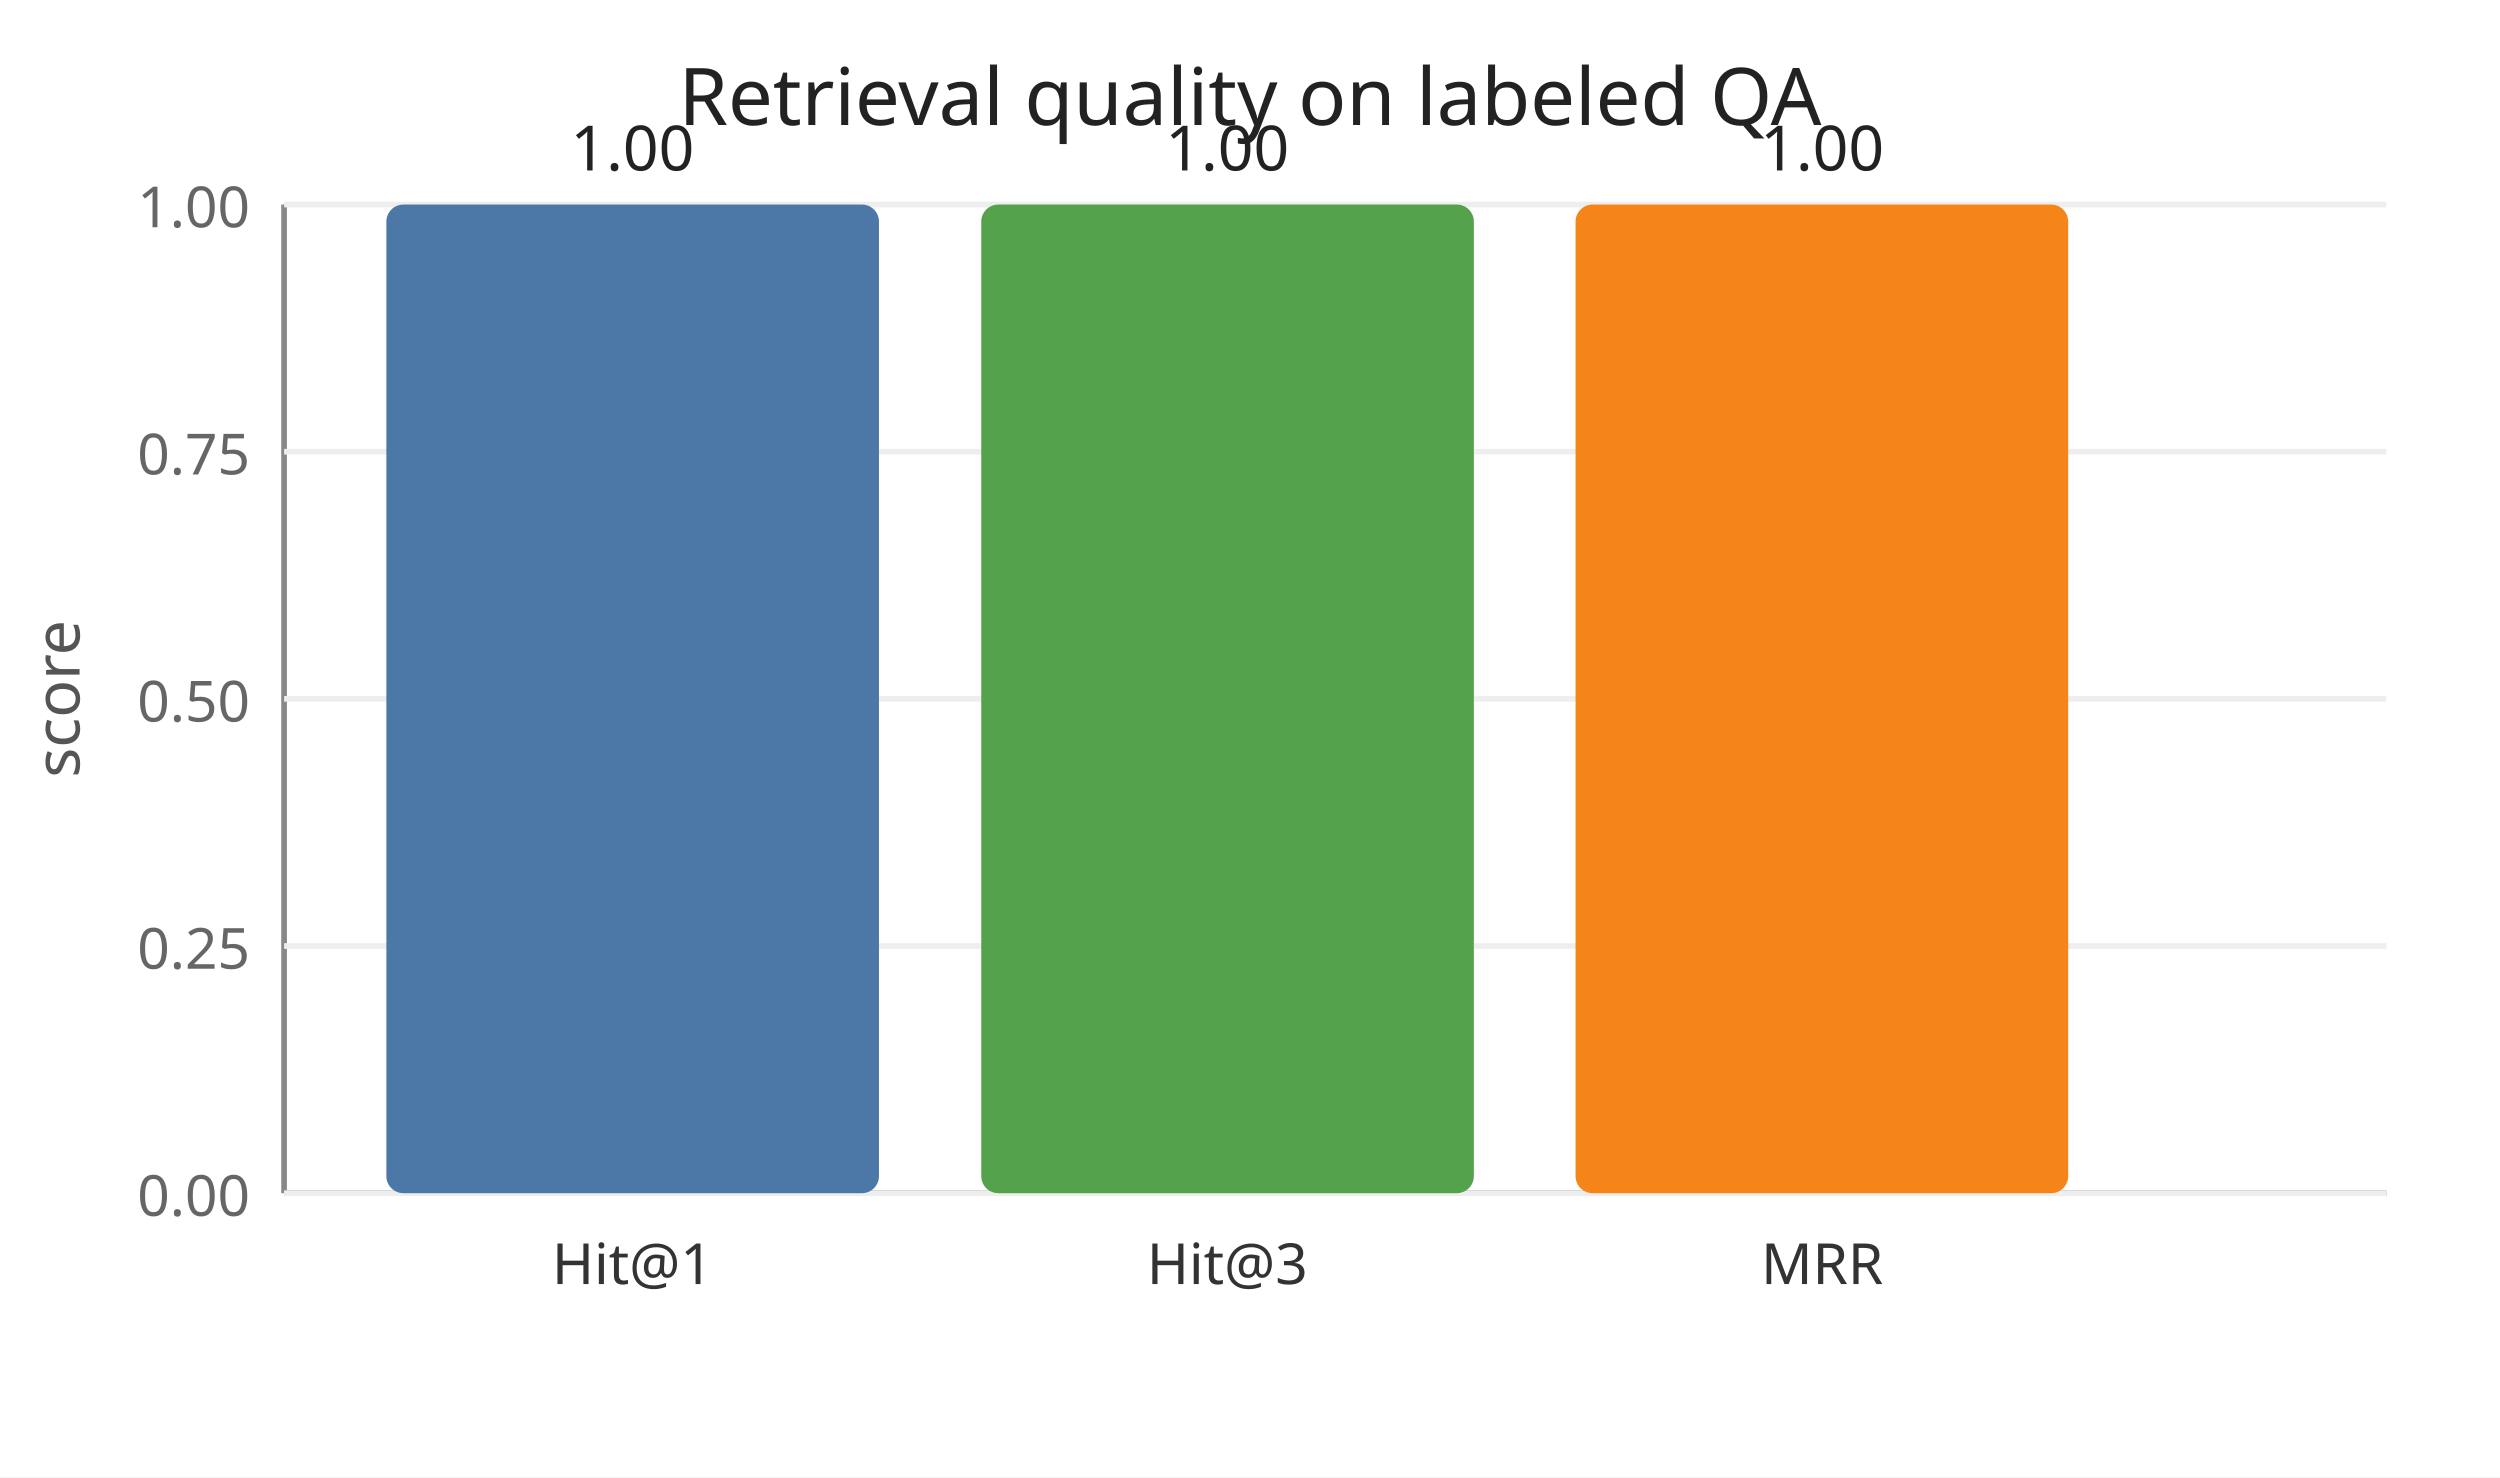
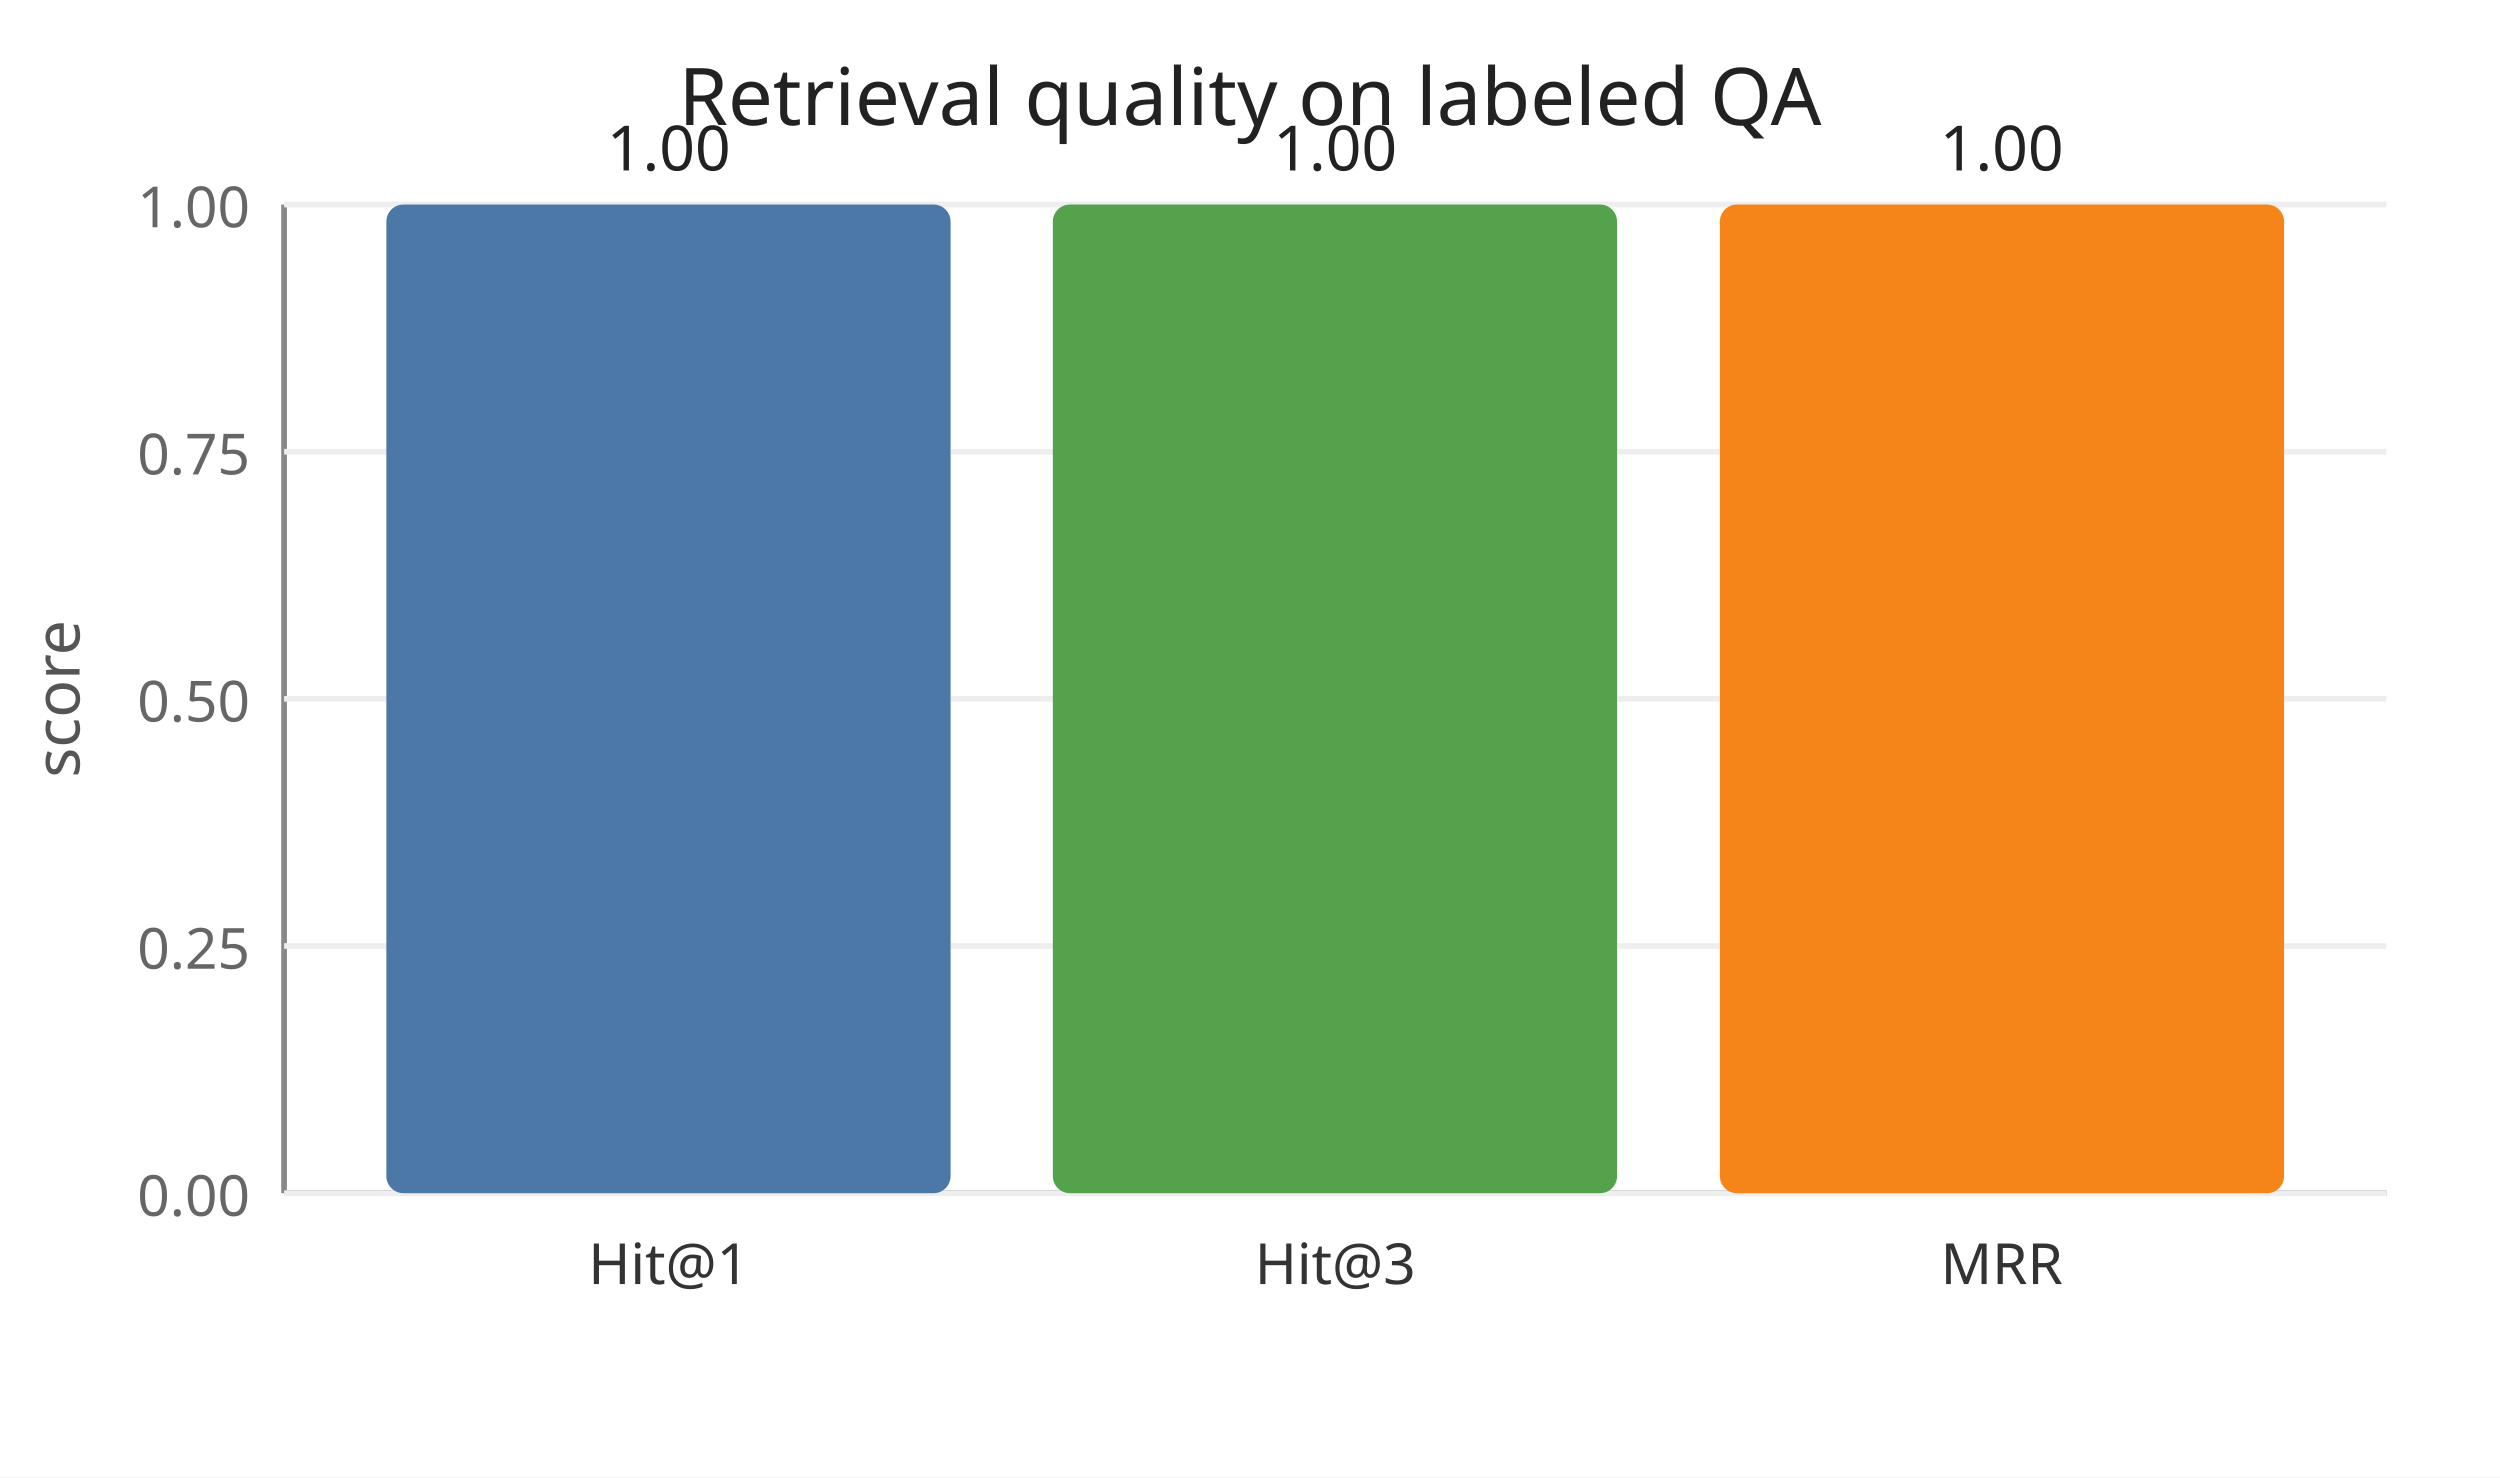
<svg xmlns="http://www.w3.org/2000/svg" width="440" height="260" viewBox="0 0 440 260">
  <rect width="100%" height="100%" fill="#ffffff" />
  <text x="220.0" y="22" text-anchor="middle" font-family="sans-serif" font-size="14" fill="#222">Retrieval quality on labeled QA</text>
  <line x1="50" y1="36" x2="50" y2="210" stroke="#888" />
  <line x1="50" y1="210" x2="420" y2="210" stroke="#888" />
  <line x1="50" y1="210.0" x2="420" y2="210.0" stroke="#eee" />
  <text x="44" y="214.0" text-anchor="end" font-family="sans-serif" font-size="10" fill="#666">0.00</text>
  <line x1="50" y1="166.5" x2="420" y2="166.5" stroke="#eee" />
  <text x="44" y="170.5" text-anchor="end" font-family="sans-serif" font-size="10" fill="#666">0.25</text>
  <line x1="50" y1="123.0" x2="420" y2="123.0" stroke="#eee" />
  <text x="44" y="127.0" text-anchor="end" font-family="sans-serif" font-size="10" fill="#666">0.50</text>
  <line x1="50" y1="79.5" x2="420" y2="79.5" stroke="#eee" />
  <text x="44" y="83.5" text-anchor="end" font-family="sans-serif" font-size="10" fill="#666">0.75</text>
  <line x1="50" y1="36.0" x2="420" y2="36.0" stroke="#eee" />
  <text x="44" y="40.0" text-anchor="end" font-family="sans-serif" font-size="10" fill="#666">1.00</text>
-   <rect x="68.0" y="36.0" width="86.7" height="174.0" fill="#4c78a8" rx="3" />
-   <text x="111.3" y="30.0" text-anchor="middle" font-family="sans-serif" font-size="11" fill="#222">1.00</text>
-   <text x="111.3" y="226" text-anchor="middle" font-family="sans-serif" font-size="10" fill="#333">Hit@1</text>
-   <rect x="172.7" y="36.0" width="86.7" height="174.0" fill="#54a24b" rx="3" />
-   <text x="216.0" y="30.0" text-anchor="middle" font-family="sans-serif" font-size="11" fill="#222">1.00</text>
-   <text x="216.0" y="226" text-anchor="middle" font-family="sans-serif" font-size="10" fill="#333">Hit@3</text>
-   <rect x="277.3" y="36.0" width="86.7" height="174.0" fill="#f58518" rx="3" />
-   <text x="320.7" y="30.0" text-anchor="middle" font-family="sans-serif" font-size="11" fill="#222">1.00</text>
-   <text x="320.7" y="226" text-anchor="middle" font-family="sans-serif" font-size="10" fill="#333">MRR</text>
+   <rect x="68.0" y="36.0" width="99.3" height="174.0" fill="#4c78a8" rx="3" />
+   <text x="117.7" y="30.0" text-anchor="middle" font-family="sans-serif" font-size="11" fill="#222">1.00</text>
+   <text x="117.7" y="226" text-anchor="middle" font-family="sans-serif" font-size="10" fill="#333">Hit@1</text>
+   <rect x="185.3" y="36.0" width="99.3" height="174.0" fill="#54a24b" rx="3" />
+   <text x="235.0" y="30.0" text-anchor="middle" font-family="sans-serif" font-size="11" fill="#222">1.00</text>
+   <text x="235.0" y="226" text-anchor="middle" font-family="sans-serif" font-size="10" fill="#333">Hit@3</text>
+   <rect x="302.7" y="36.0" width="99.3" height="174.0" fill="#f58518" rx="3" />
+   <text x="352.3" y="30.0" text-anchor="middle" font-family="sans-serif" font-size="11" fill="#222">1.00</text>
+   <text x="352.3" y="226" text-anchor="middle" font-family="sans-serif" font-size="10" fill="#333">MRR</text>
  <text x="14" y="123.0" text-anchor="middle" transform="rotate(-90 14 123.0)" font-family="sans-serif" font-size="11" fill="#555">score</text>
</svg>
